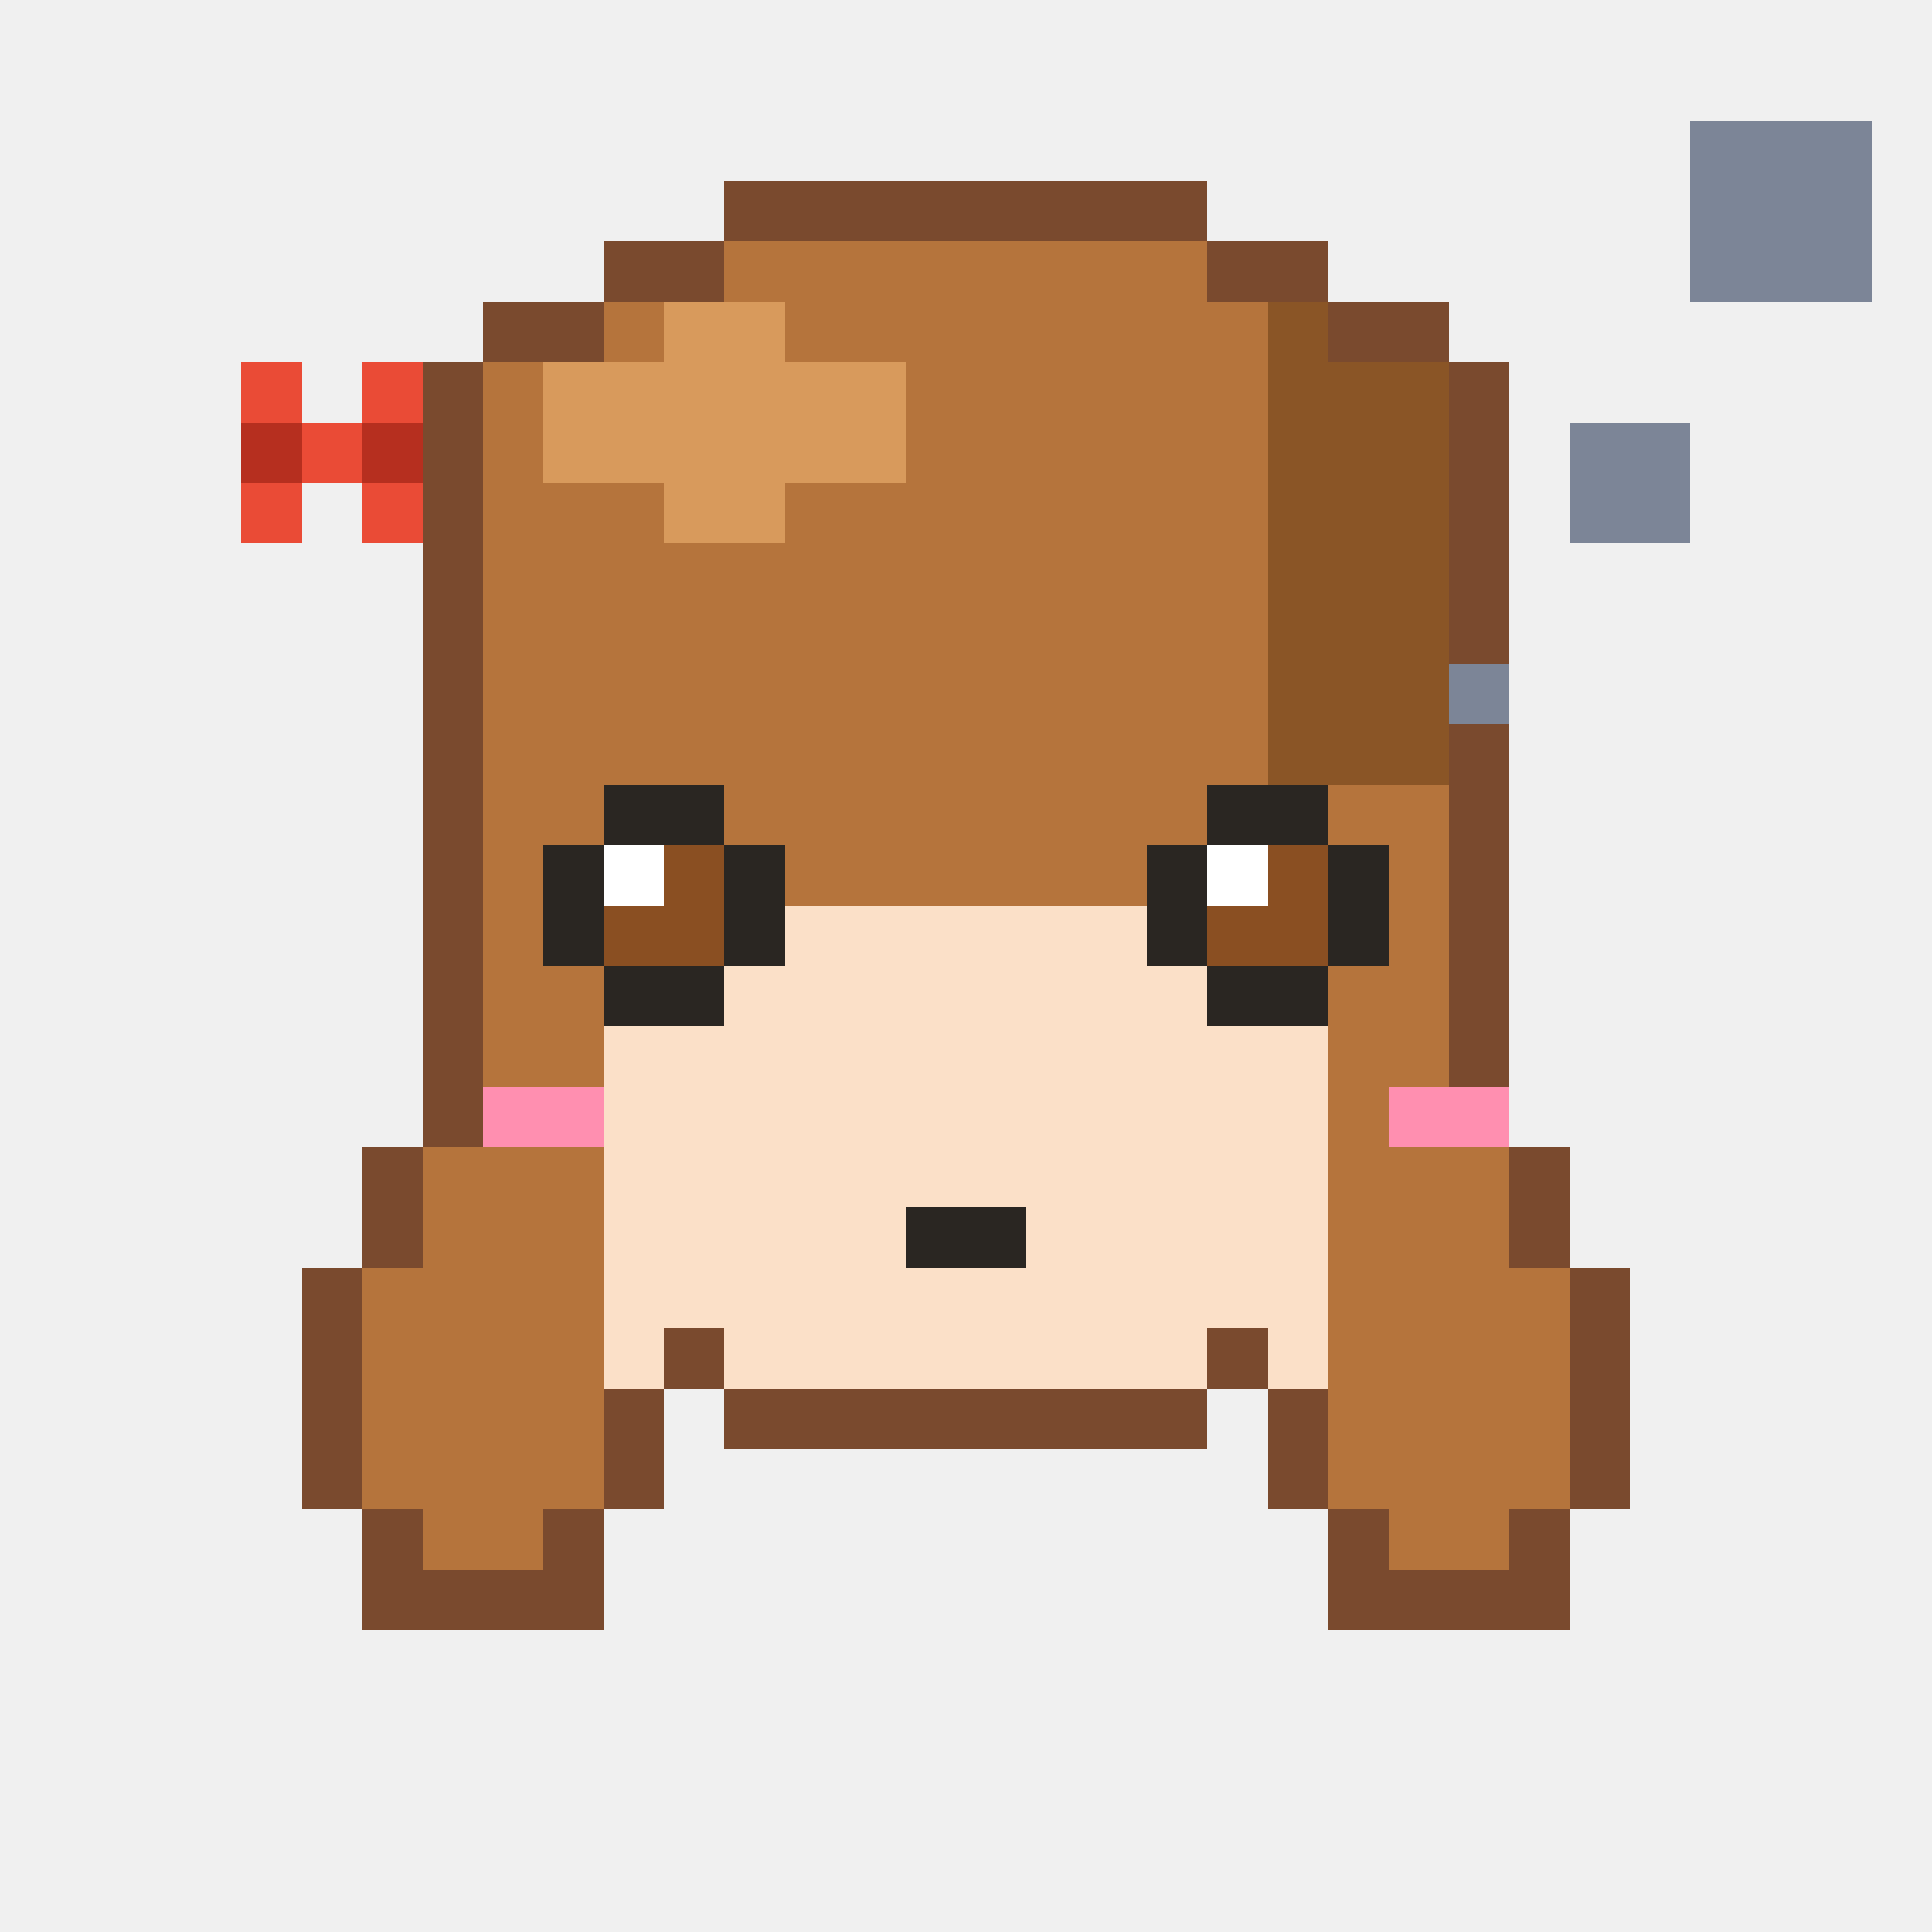
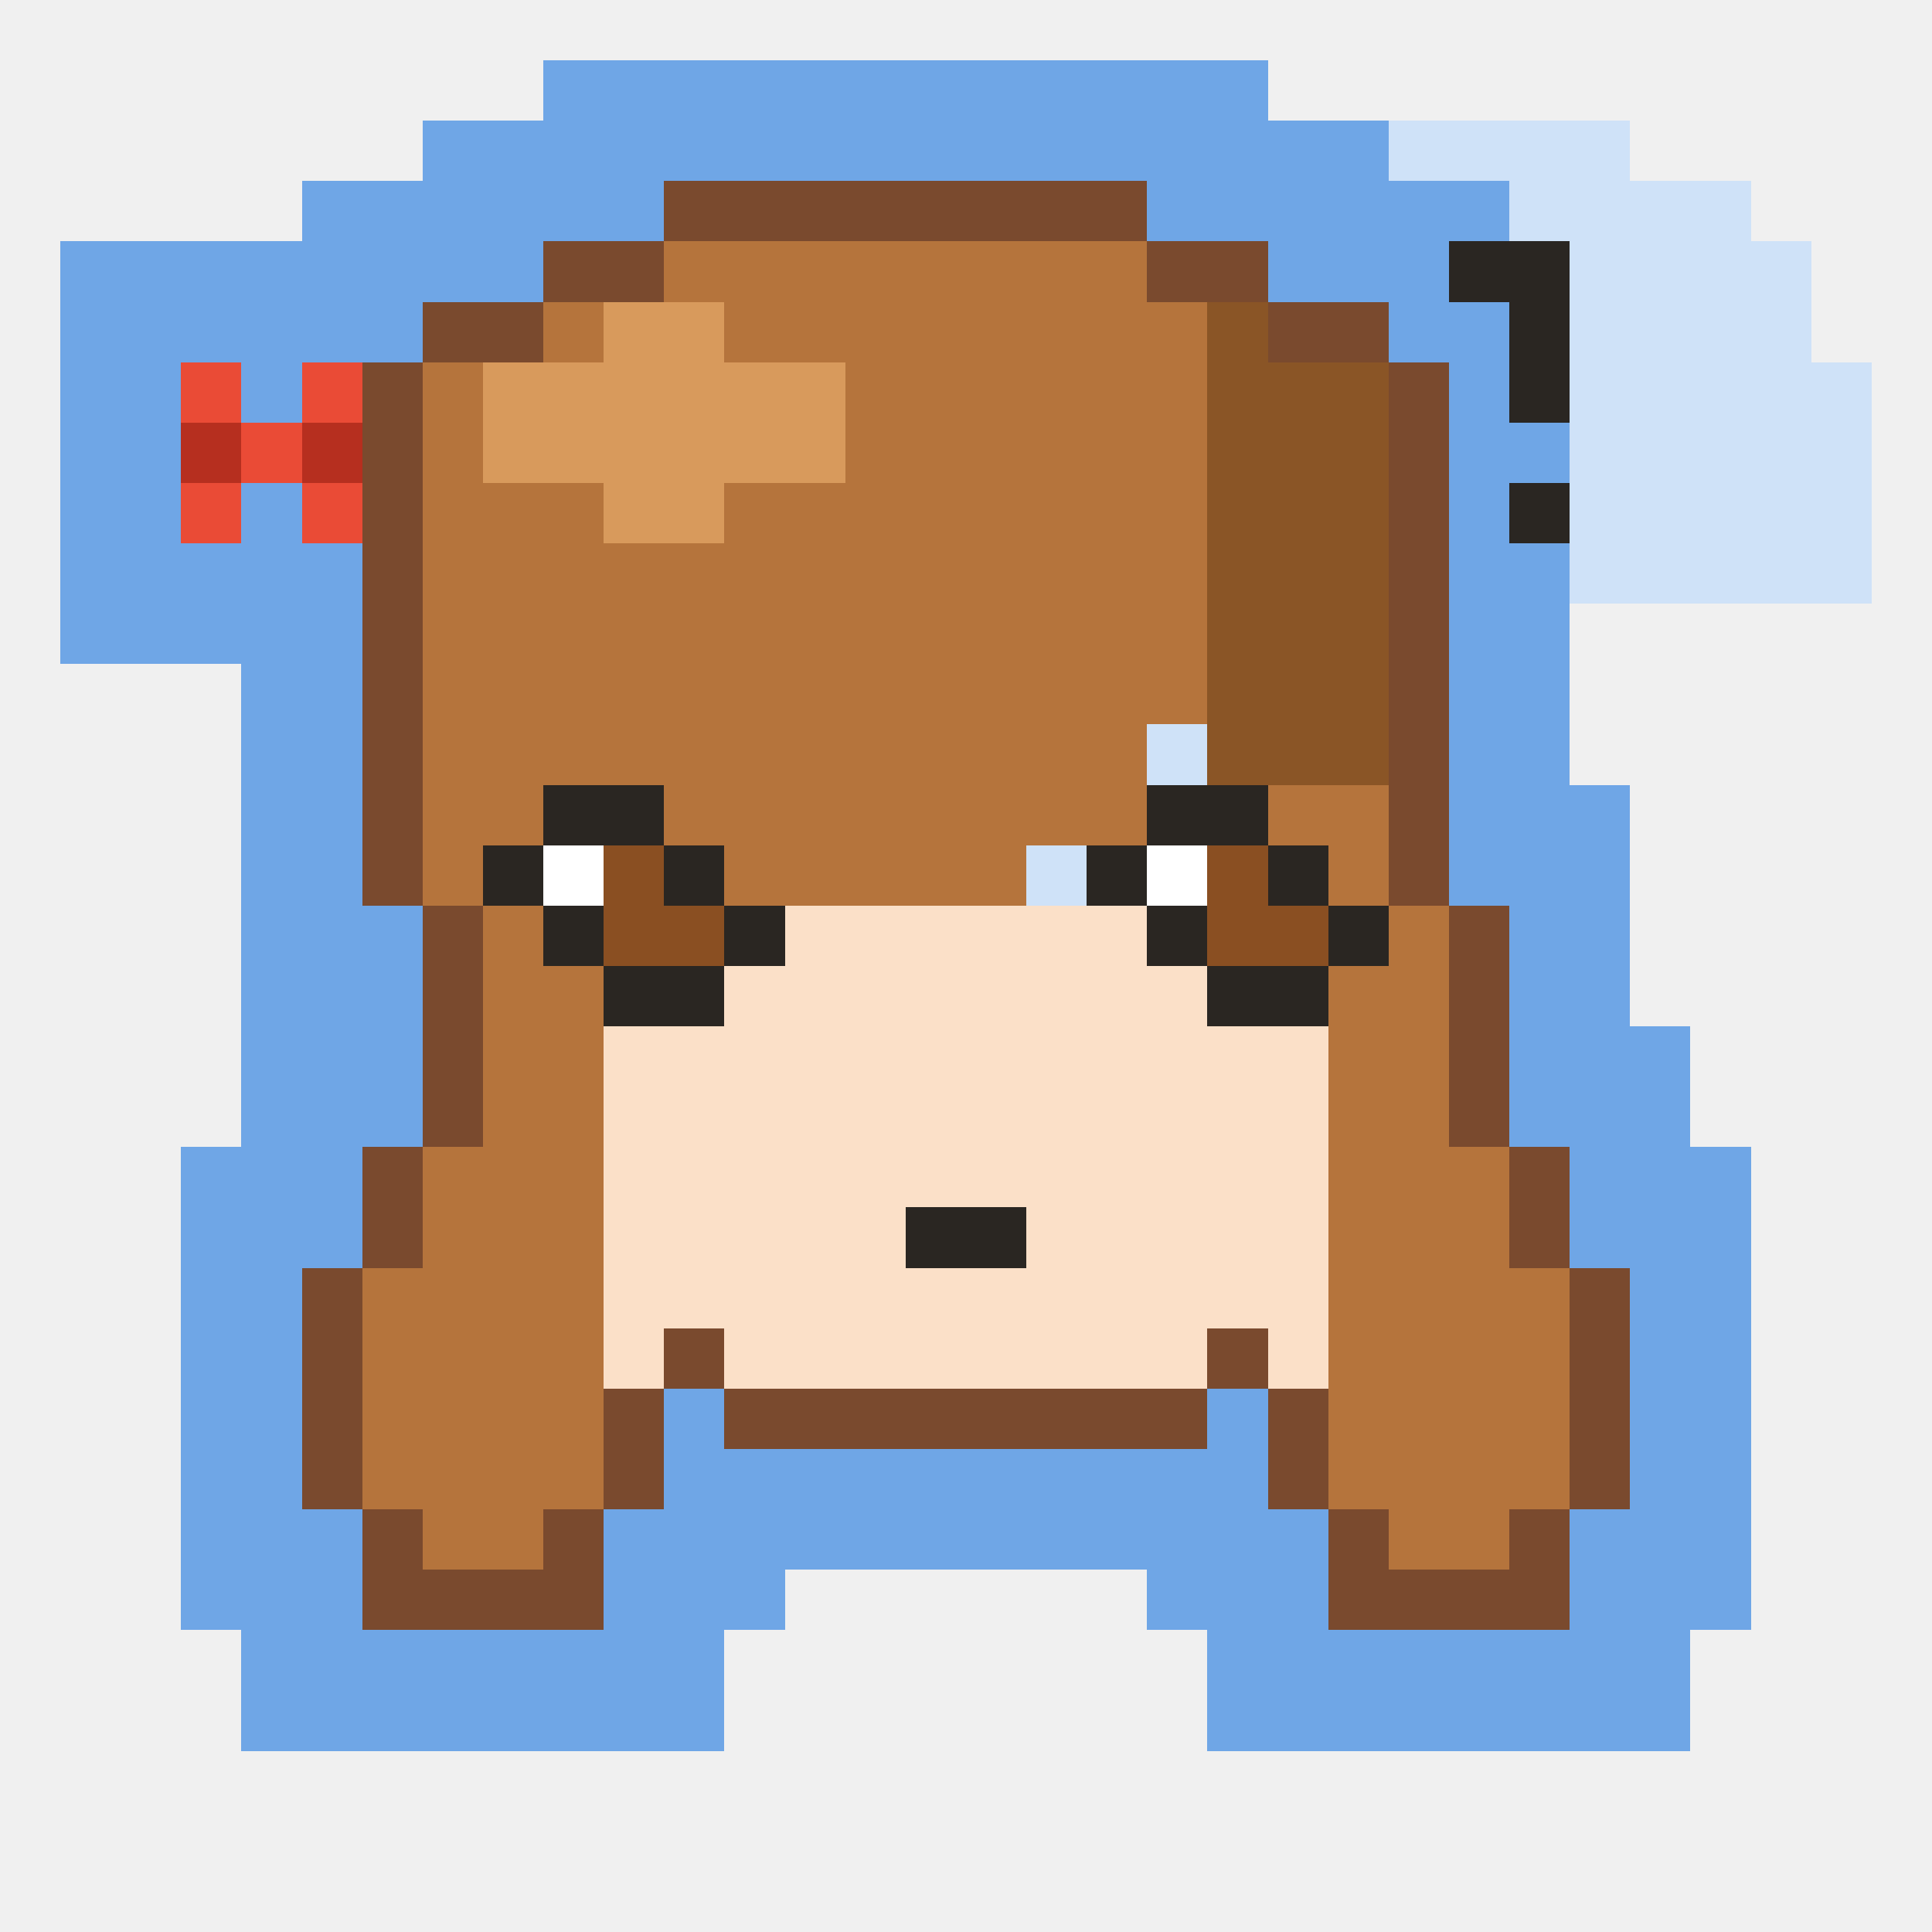
<svg xmlns="http://www.w3.org/2000/svg" width="128" height="128" viewBox="0 0 128 128" shape-rendering="crispEdges">
-   <rect x="112" y="8" width="12" height="4" fill="#7C8597" />
-   <rect x="48" y="12" width="32" height="4" fill="#7A4A2E" />
-   <rect x="112" y="12" width="12" height="4" fill="#7C8597" />
-   <rect x="40" y="16" width="8" height="4" fill="#7A4A2E" />
-   <rect x="48" y="16" width="32" height="4" fill="#B5743C" />
-   <rect x="80" y="16" width="8" height="4" fill="#7A4A2E" />
-   <rect x="112" y="16" width="12" height="4" fill="#7C8597" />
-   <rect x="32" y="20" width="8" height="4" fill="#7A4A2E" />
-   <rect x="40" y="20" width="4" height="4" fill="#B5743C" />
-   <rect x="44" y="20" width="8" height="4" fill="#D89A5C" />
-   <rect x="52" y="20" width="32" height="4" fill="#B5743C" />
-   <rect x="84" y="20" width="4" height="4" fill="#8A5526" />
-   <rect x="88" y="20" width="8" height="4" fill="#7A4A2E" />
-   <rect x="16" y="24" width="4" height="4" fill="#EA4B36" />
-   <rect x="24" y="24" width="4" height="4" fill="#EA4B36" />
-   <rect x="28" y="24" width="4" height="4" fill="#7A4A2E" />
-   <rect x="32" y="24" width="4" height="4" fill="#B5743C" />
-   <rect x="36" y="24" width="24" height="4" fill="#D89A5C" />
-   <rect x="60" y="24" width="24" height="4" fill="#B5743C" />
-   <rect x="84" y="24" width="12" height="4" fill="#8A5526" />
-   <rect x="96" y="24" width="4" height="4" fill="#7A4A2E" />
-   <rect x="16" y="28" width="4" height="4" fill="#B62F1F" />
-   <rect x="20" y="28" width="4" height="4" fill="#EA4B36" />
-   <rect x="24" y="28" width="4" height="4" fill="#B62F1F" />
-   <rect x="28" y="28" width="4" height="4" fill="#7A4A2E" />
-   <rect x="32" y="28" width="4" height="4" fill="#B5743C" />
-   <rect x="36" y="28" width="24" height="4" fill="#D89A5C" />
-   <rect x="60" y="28" width="24" height="4" fill="#B5743C" />
-   <rect x="84" y="28" width="12" height="4" fill="#8A5526" />
-   <rect x="96" y="28" width="4" height="4" fill="#7A4A2E" />
-   <rect x="104" y="28" width="8" height="4" fill="#7C8597" />
-   <rect x="16" y="32" width="4" height="4" fill="#EA4B36" />
-   <rect x="24" y="32" width="4" height="4" fill="#EA4B36" />
-   <rect x="28" y="32" width="4" height="4" fill="#7A4A2E" />
-   <rect x="32" y="32" width="12" height="4" fill="#B5743C" />
-   <rect x="44" y="32" width="8" height="4" fill="#D89A5C" />
-   <rect x="52" y="32" width="32" height="4" fill="#B5743C" />
-   <rect x="84" y="32" width="12" height="4" fill="#8A5526" />
-   <rect x="96" y="32" width="4" height="4" fill="#7A4A2E" />
-   <rect x="104" y="32" width="8" height="4" fill="#7C8597" />
-   <rect x="28" y="36" width="4" height="4" fill="#7A4A2E" />
-   <rect x="32" y="36" width="52" height="4" fill="#B5743C" />
-   <rect x="84" y="36" width="12" height="4" fill="#8A5526" />
-   <rect x="96" y="36" width="4" height="4" fill="#7A4A2E" />
-   <rect x="28" y="40" width="4" height="4" fill="#7A4A2E" />
-   <rect x="32" y="40" width="52" height="4" fill="#B5743C" />
-   <rect x="84" y="40" width="12" height="4" fill="#8A5526" />
-   <rect x="96" y="40" width="4" height="4" fill="#7A4A2E" />
-   <rect x="28" y="44" width="4" height="4" fill="#7A4A2E" />
-   <rect x="32" y="44" width="52" height="4" fill="#B5743C" />
-   <rect x="84" y="44" width="12" height="4" fill="#8A5526" />
-   <rect x="96" y="44" width="4" height="4" fill="#7C8597" />
-   <rect x="28" y="48" width="4" height="4" fill="#7A4A2E" />
-   <rect x="32" y="48" width="52" height="4" fill="#B5743C" />
-   <rect x="84" y="48" width="12" height="4" fill="#8A5526" />
-   <rect x="96" y="48" width="4" height="4" fill="#7A4A2E" />
-   <rect x="28" y="52" width="4" height="4" fill="#7A4A2E" />
-   <rect x="32" y="52" width="8" height="4" fill="#B5743C" />
-   <rect x="40" y="52" width="8" height="4" fill="#2A2622" />
-   <rect x="48" y="52" width="32" height="4" fill="#B5743C" />
-   <rect x="80" y="52" width="8" height="4" fill="#2A2622" />
-   <rect x="88" y="52" width="8" height="4" fill="#B5743C" />
-   <rect x="96" y="52" width="4" height="4" fill="#7A4A2E" />
-   <rect x="28" y="56" width="4" height="4" fill="#7A4A2E" />
-   <rect x="32" y="56" width="4" height="4" fill="#B5743C" />
-   <rect x="36" y="56" width="4" height="4" fill="#2A2622" />
-   <rect x="40" y="56" width="4" height="4" fill="#FFFFFF" />
-   <rect x="44" y="56" width="4" height="4" fill="#8A4F22" />
-   <rect x="48" y="56" width="4" height="4" fill="#2A2622" />
-   <rect x="52" y="56" width="24" height="4" fill="#B5743C" />
-   <rect x="76" y="56" width="4" height="4" fill="#2A2622" />
-   <rect x="80" y="56" width="4" height="4" fill="#FFFFFF" />
-   <rect x="84" y="56" width="4" height="4" fill="#8A4F22" />
-   <rect x="88" y="56" width="4" height="4" fill="#2A2622" />
-   <rect x="92" y="56" width="4" height="4" fill="#B5743C" />
-   <rect x="96" y="56" width="4" height="4" fill="#7A4A2E" />
+   <rect x="36" y="4" width="48" height="4" fill="#6FA6E6" />
+   <rect x="28" y="8" width="64" height="4" fill="#6FA6E6" />
+   <rect x="92" y="8" width="16" height="4" fill="#CFE2F8" />
+   <rect x="20" y="12" width="24" height="4" fill="#6FA6E6" />
+   <rect x="44" y="12" width="32" height="4" fill="#7A4A2E" />
+   <rect x="76" y="12" width="24" height="4" fill="#6FA6E6" />
+   <rect x="100" y="12" width="16" height="4" fill="#CFE2F8" />
+   <rect x="4" y="16" width="32" height="4" fill="#6FA6E6" />
+   <rect x="36" y="16" width="8" height="4" fill="#7A4A2E" />
+   <rect x="44" y="16" width="32" height="4" fill="#B5743C" />
+   <rect x="76" y="16" width="8" height="4" fill="#7A4A2E" />
+   <rect x="84" y="16" width="12" height="4" fill="#6FA6E6" />
+   <rect x="96" y="16" width="8" height="4" fill="#2A2622" />
+   <rect x="104" y="16" width="16" height="4" fill="#CFE2F8" />
+   <rect x="4" y="20" width="24" height="4" fill="#6FA6E6" />
+   <rect x="28" y="20" width="8" height="4" fill="#7A4A2E" />
+   <rect x="36" y="20" width="4" height="4" fill="#B5743C" />
+   <rect x="40" y="20" width="8" height="4" fill="#D89A5C" />
+   <rect x="48" y="20" width="32" height="4" fill="#B5743C" />
+   <rect x="80" y="20" width="4" height="4" fill="#8A5526" />
+   <rect x="84" y="20" width="8" height="4" fill="#7A4A2E" />
+   <rect x="92" y="20" width="8" height="4" fill="#6FA6E6" />
+   <rect x="100" y="20" width="4" height="4" fill="#2A2622" />
+   <rect x="104" y="20" width="16" height="4" fill="#CFE2F8" />
+   <rect x="4" y="24" width="8" height="4" fill="#6FA6E6" />
+   <rect x="12" y="24" width="4" height="4" fill="#EA4B36" />
+   <rect x="16" y="24" width="4" height="4" fill="#6FA6E6" />
+   <rect x="20" y="24" width="4" height="4" fill="#EA4B36" />
+   <rect x="24" y="24" width="4" height="4" fill="#7A4A2E" />
+   <rect x="28" y="24" width="4" height="4" fill="#B5743C" />
+   <rect x="32" y="24" width="24" height="4" fill="#D89A5C" />
+   <rect x="56" y="24" width="24" height="4" fill="#B5743C" />
+   <rect x="80" y="24" width="12" height="4" fill="#8A5526" />
+   <rect x="92" y="24" width="4" height="4" fill="#7A4A2E" />
+   <rect x="96" y="24" width="4" height="4" fill="#6FA6E6" />
+   <rect x="100" y="24" width="4" height="4" fill="#2A2622" />
+   <rect x="104" y="24" width="20" height="4" fill="#CFE2F8" />
+   <rect x="4" y="28" width="8" height="4" fill="#6FA6E6" />
+   <rect x="12" y="28" width="4" height="4" fill="#B62F1F" />
+   <rect x="16" y="28" width="4" height="4" fill="#EA4B36" />
+   <rect x="20" y="28" width="4" height="4" fill="#B62F1F" />
+   <rect x="24" y="28" width="4" height="4" fill="#7A4A2E" />
+   <rect x="28" y="28" width="4" height="4" fill="#B5743C" />
+   <rect x="32" y="28" width="24" height="4" fill="#D89A5C" />
+   <rect x="56" y="28" width="24" height="4" fill="#B5743C" />
+   <rect x="80" y="28" width="12" height="4" fill="#8A5526" />
+   <rect x="92" y="28" width="4" height="4" fill="#7A4A2E" />
+   <rect x="96" y="28" width="8" height="4" fill="#6FA6E6" />
+   <rect x="104" y="28" width="20" height="4" fill="#CFE2F8" />
+   <rect x="4" y="32" width="8" height="4" fill="#6FA6E6" />
+   <rect x="12" y="32" width="4" height="4" fill="#EA4B36" />
+   <rect x="16" y="32" width="4" height="4" fill="#6FA6E6" />
+   <rect x="20" y="32" width="4" height="4" fill="#EA4B36" />
+   <rect x="24" y="32" width="4" height="4" fill="#7A4A2E" />
+   <rect x="28" y="32" width="12" height="4" fill="#B5743C" />
+   <rect x="40" y="32" width="8" height="4" fill="#D89A5C" />
+   <rect x="48" y="32" width="32" height="4" fill="#B5743C" />
+   <rect x="80" y="32" width="12" height="4" fill="#8A5526" />
+   <rect x="92" y="32" width="4" height="4" fill="#7A4A2E" />
+   <rect x="96" y="32" width="4" height="4" fill="#6FA6E6" />
+   <rect x="100" y="32" width="4" height="4" fill="#2A2622" />
+   <rect x="104" y="32" width="20" height="4" fill="#CFE2F8" />
+   <rect x="4" y="36" width="20" height="4" fill="#6FA6E6" />
+   <rect x="24" y="36" width="4" height="4" fill="#7A4A2E" />
+   <rect x="28" y="36" width="52" height="4" fill="#B5743C" />
+   <rect x="80" y="36" width="12" height="4" fill="#8A5526" />
+   <rect x="92" y="36" width="4" height="4" fill="#7A4A2E" />
+   <rect x="96" y="36" width="8" height="4" fill="#6FA6E6" />
+   <rect x="104" y="36" width="20" height="4" fill="#CFE2F8" />
+   <rect x="4" y="40" width="20" height="4" fill="#6FA6E6" />
+   <rect x="24" y="40" width="4" height="4" fill="#7A4A2E" />
+   <rect x="28" y="40" width="52" height="4" fill="#B5743C" />
+   <rect x="80" y="40" width="12" height="4" fill="#8A5526" />
+   <rect x="92" y="40" width="4" height="4" fill="#7A4A2E" />
+   <rect x="96" y="40" width="8" height="4" fill="#6FA6E6" />
+   <rect x="16" y="44" width="8" height="4" fill="#6FA6E6" />
+   <rect x="24" y="44" width="4" height="4" fill="#7A4A2E" />
+   <rect x="28" y="44" width="52" height="4" fill="#B5743C" />
+   <rect x="80" y="44" width="12" height="4" fill="#8A5526" />
+   <rect x="92" y="44" width="4" height="4" fill="#7A4A2E" />
+   <rect x="96" y="44" width="8" height="4" fill="#6FA6E6" />
+   <rect x="16" y="48" width="8" height="4" fill="#6FA6E6" />
+   <rect x="24" y="48" width="4" height="4" fill="#7A4A2E" />
+   <rect x="28" y="48" width="48" height="4" fill="#B5743C" />
+   <rect x="76" y="48" width="4" height="4" fill="#CFE2F8" />
+   <rect x="80" y="48" width="12" height="4" fill="#8A5526" />
+   <rect x="92" y="48" width="4" height="4" fill="#7A4A2E" />
+   <rect x="96" y="48" width="8" height="4" fill="#6FA6E6" />
+   <rect x="16" y="52" width="8" height="4" fill="#6FA6E6" />
+   <rect x="24" y="52" width="4" height="4" fill="#7A4A2E" />
+   <rect x="28" y="52" width="8" height="4" fill="#B5743C" />
+   <rect x="36" y="52" width="8" height="4" fill="#2A2622" />
+   <rect x="44" y="52" width="32" height="4" fill="#B5743C" />
+   <rect x="76" y="52" width="8" height="4" fill="#2A2622" />
+   <rect x="84" y="52" width="8" height="4" fill="#B5743C" />
+   <rect x="92" y="52" width="4" height="4" fill="#7A4A2E" />
+   <rect x="96" y="52" width="12" height="4" fill="#6FA6E6" />
+   <rect x="16" y="56" width="8" height="4" fill="#6FA6E6" />
+   <rect x="24" y="56" width="4" height="4" fill="#7A4A2E" />
+   <rect x="28" y="56" width="4" height="4" fill="#B5743C" />
+   <rect x="32" y="56" width="4" height="4" fill="#2A2622" />
+   <rect x="36" y="56" width="4" height="4" fill="#FFFFFF" />
+   <rect x="40" y="56" width="4" height="4" fill="#8A4F22" />
+   <rect x="44" y="56" width="4" height="4" fill="#2A2622" />
+   <rect x="48" y="56" width="20" height="4" fill="#B5743C" />
+   <rect x="68" y="56" width="4" height="4" fill="#CFE2F8" />
+   <rect x="72" y="56" width="4" height="4" fill="#2A2622" />
+   <rect x="76" y="56" width="4" height="4" fill="#FFFFFF" />
+   <rect x="80" y="56" width="4" height="4" fill="#8A4F22" />
+   <rect x="84" y="56" width="4" height="4" fill="#2A2622" />
+   <rect x="88" y="56" width="4" height="4" fill="#B5743C" />
+   <rect x="92" y="56" width="4" height="4" fill="#7A4A2E" />
+   <rect x="96" y="56" width="12" height="4" fill="#6FA6E6" />
+   <rect x="16" y="60" width="12" height="4" fill="#6FA6E6" />
  <rect x="28" y="60" width="4" height="4" fill="#7A4A2E" />
  <rect x="32" y="60" width="4" height="4" fill="#B5743C" />
  <rect x="36" y="60" width="4" height="4" fill="#2A2622" />
  <rect x="40" y="60" width="8" height="4" fill="#8A4F22" />
  <rect x="48" y="60" width="4" height="4" fill="#2A2622" />
  <rect x="52" y="60" width="24" height="4" fill="#FBE0C8" />
  <rect x="76" y="60" width="4" height="4" fill="#2A2622" />
  <rect x="80" y="60" width="8" height="4" fill="#8A4F22" />
  <rect x="88" y="60" width="4" height="4" fill="#2A2622" />
  <rect x="92" y="60" width="4" height="4" fill="#B5743C" />
  <rect x="96" y="60" width="4" height="4" fill="#7A4A2E" />
+   <rect x="100" y="60" width="8" height="4" fill="#6FA6E6" />
+   <rect x="16" y="64" width="12" height="4" fill="#6FA6E6" />
  <rect x="28" y="64" width="4" height="4" fill="#7A4A2E" />
  <rect x="32" y="64" width="8" height="4" fill="#B5743C" />
  <rect x="40" y="64" width="8" height="4" fill="#2A2622" />
  <rect x="48" y="64" width="32" height="4" fill="#FBE0C8" />
  <rect x="80" y="64" width="8" height="4" fill="#2A2622" />
  <rect x="88" y="64" width="8" height="4" fill="#B5743C" />
  <rect x="96" y="64" width="4" height="4" fill="#7A4A2E" />
+   <rect x="100" y="64" width="8" height="4" fill="#6FA6E6" />
+   <rect x="16" y="68" width="12" height="4" fill="#6FA6E6" />
  <rect x="28" y="68" width="4" height="4" fill="#7A4A2E" />
  <rect x="32" y="68" width="8" height="4" fill="#B5743C" />
  <rect x="40" y="68" width="48" height="4" fill="#FBE0C8" />
  <rect x="88" y="68" width="8" height="4" fill="#B5743C" />
  <rect x="96" y="68" width="4" height="4" fill="#7A4A2E" />
+   <rect x="100" y="68" width="12" height="4" fill="#6FA6E6" />
+   <rect x="16" y="72" width="12" height="4" fill="#6FA6E6" />
  <rect x="28" y="72" width="4" height="4" fill="#7A4A2E" />
-   <rect x="32" y="72" width="8" height="4" fill="#FF8FB0" />
+   <rect x="32" y="72" width="8" height="4" fill="#B5743C" />
  <rect x="40" y="72" width="48" height="4" fill="#FBE0C8" />
-   <rect x="88" y="72" width="4" height="4" fill="#B5743C" />
-   <rect x="92" y="72" width="8" height="4" fill="#FF8FB0" />
+   <rect x="88" y="72" width="8" height="4" fill="#B5743C" />
+   <rect x="96" y="72" width="4" height="4" fill="#7A4A2E" />
+   <rect x="100" y="72" width="12" height="4" fill="#6FA6E6" />
+   <rect x="12" y="76" width="12" height="4" fill="#6FA6E6" />
  <rect x="24" y="76" width="4" height="4" fill="#7A4A2E" />
  <rect x="28" y="76" width="12" height="4" fill="#B5743C" />
  <rect x="40" y="76" width="48" height="4" fill="#FBE0C8" />
  <rect x="88" y="76" width="12" height="4" fill="#B5743C" />
  <rect x="100" y="76" width="4" height="4" fill="#7A4A2E" />
+   <rect x="104" y="76" width="12" height="4" fill="#6FA6E6" />
+   <rect x="12" y="80" width="12" height="4" fill="#6FA6E6" />
  <rect x="24" y="80" width="4" height="4" fill="#7A4A2E" />
  <rect x="28" y="80" width="12" height="4" fill="#B5743C" />
  <rect x="40" y="80" width="20" height="4" fill="#FBE0C8" />
  <rect x="60" y="80" width="8" height="4" fill="#2A2622" />
  <rect x="68" y="80" width="20" height="4" fill="#FBE0C8" />
  <rect x="88" y="80" width="12" height="4" fill="#B5743C" />
  <rect x="100" y="80" width="4" height="4" fill="#7A4A2E" />
+   <rect x="104" y="80" width="12" height="4" fill="#6FA6E6" />
+   <rect x="12" y="84" width="8" height="4" fill="#6FA6E6" />
  <rect x="20" y="84" width="4" height="4" fill="#7A4A2E" />
  <rect x="24" y="84" width="16" height="4" fill="#B5743C" />
  <rect x="40" y="84" width="48" height="4" fill="#FBE0C8" />
  <rect x="88" y="84" width="16" height="4" fill="#B5743C" />
  <rect x="104" y="84" width="4" height="4" fill="#7A4A2E" />
+   <rect x="108" y="84" width="8" height="4" fill="#6FA6E6" />
+   <rect x="12" y="88" width="8" height="4" fill="#6FA6E6" />
  <rect x="20" y="88" width="4" height="4" fill="#7A4A2E" />
  <rect x="24" y="88" width="16" height="4" fill="#B5743C" />
  <rect x="40" y="88" width="4" height="4" fill="#FBE0C8" />
  <rect x="44" y="88" width="4" height="4" fill="#7A4A2E" />
  <rect x="48" y="88" width="32" height="4" fill="#FBE0C8" />
  <rect x="80" y="88" width="4" height="4" fill="#7A4A2E" />
  <rect x="84" y="88" width="4" height="4" fill="#FBE0C8" />
  <rect x="88" y="88" width="16" height="4" fill="#B5743C" />
  <rect x="104" y="88" width="4" height="4" fill="#7A4A2E" />
+   <rect x="108" y="88" width="8" height="4" fill="#6FA6E6" />
+   <rect x="12" y="92" width="8" height="4" fill="#6FA6E6" />
  <rect x="20" y="92" width="4" height="4" fill="#7A4A2E" />
  <rect x="24" y="92" width="16" height="4" fill="#B5743C" />
  <rect x="40" y="92" width="4" height="4" fill="#7A4A2E" />
+   <rect x="44" y="92" width="4" height="4" fill="#6FA6E6" />
  <rect x="48" y="92" width="32" height="4" fill="#7A4A2E" />
+   <rect x="80" y="92" width="4" height="4" fill="#6FA6E6" />
  <rect x="84" y="92" width="4" height="4" fill="#7A4A2E" />
  <rect x="88" y="92" width="16" height="4" fill="#B5743C" />
  <rect x="104" y="92" width="4" height="4" fill="#7A4A2E" />
+   <rect x="108" y="92" width="8" height="4" fill="#6FA6E6" />
+   <rect x="12" y="96" width="8" height="4" fill="#6FA6E6" />
  <rect x="20" y="96" width="4" height="4" fill="#7A4A2E" />
  <rect x="24" y="96" width="16" height="4" fill="#B5743C" />
  <rect x="40" y="96" width="4" height="4" fill="#7A4A2E" />
+   <rect x="44" y="96" width="40" height="4" fill="#6FA6E6" />
  <rect x="84" y="96" width="4" height="4" fill="#7A4A2E" />
  <rect x="88" y="96" width="16" height="4" fill="#B5743C" />
  <rect x="104" y="96" width="4" height="4" fill="#7A4A2E" />
+   <rect x="108" y="96" width="8" height="4" fill="#6FA6E6" />
+   <rect x="12" y="100" width="12" height="4" fill="#6FA6E6" />
  <rect x="24" y="100" width="4" height="4" fill="#7A4A2E" />
  <rect x="28" y="100" width="8" height="4" fill="#B5743C" />
  <rect x="36" y="100" width="4" height="4" fill="#7A4A2E" />
+   <rect x="40" y="100" width="48" height="4" fill="#6FA6E6" />
  <rect x="88" y="100" width="4" height="4" fill="#7A4A2E" />
  <rect x="92" y="100" width="8" height="4" fill="#B5743C" />
  <rect x="100" y="100" width="4" height="4" fill="#7A4A2E" />
+   <rect x="104" y="100" width="12" height="4" fill="#6FA6E6" />
+   <rect x="12" y="104" width="12" height="4" fill="#6FA6E6" />
  <rect x="24" y="104" width="16" height="4" fill="#7A4A2E" />
+   <rect x="40" y="104" width="12" height="4" fill="#6FA6E6" />
+   <rect x="76" y="104" width="12" height="4" fill="#6FA6E6" />
  <rect x="88" y="104" width="16" height="4" fill="#7A4A2E" />
+   <rect x="104" y="104" width="12" height="4" fill="#6FA6E6" />
+   <rect x="16" y="108" width="32" height="4" fill="#6FA6E6" />
+   <rect x="80" y="108" width="32" height="4" fill="#6FA6E6" />
+   <rect x="16" y="112" width="32" height="4" fill="#6FA6E6" />
+   <rect x="80" y="112" width="32" height="4" fill="#6FA6E6" />
</svg>
